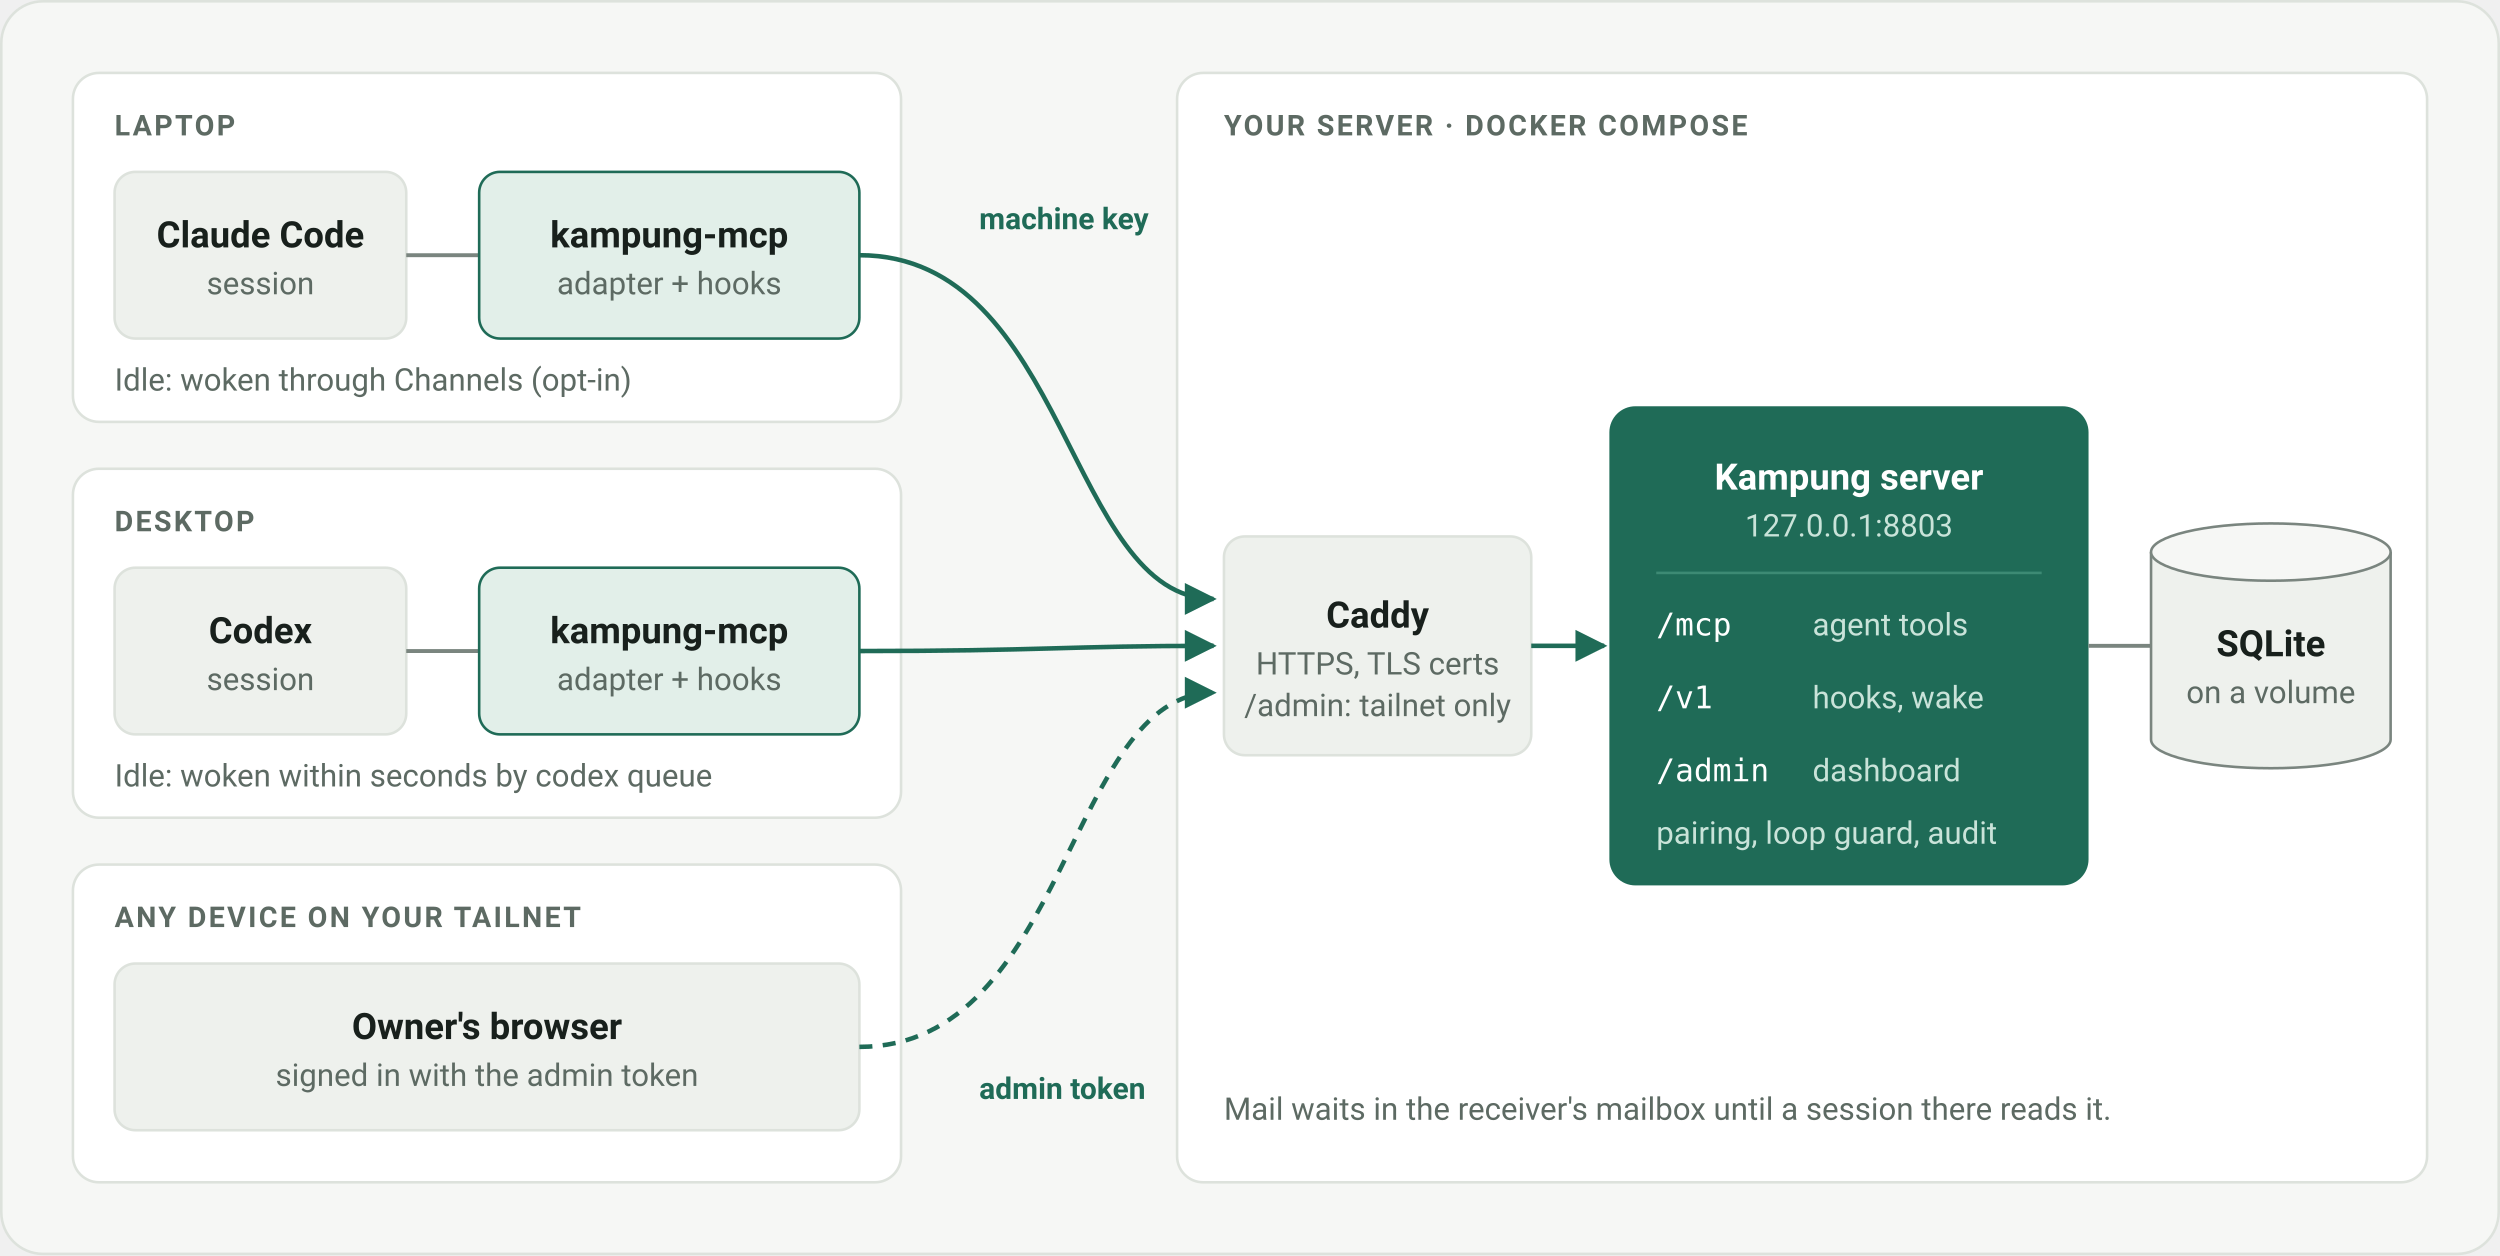
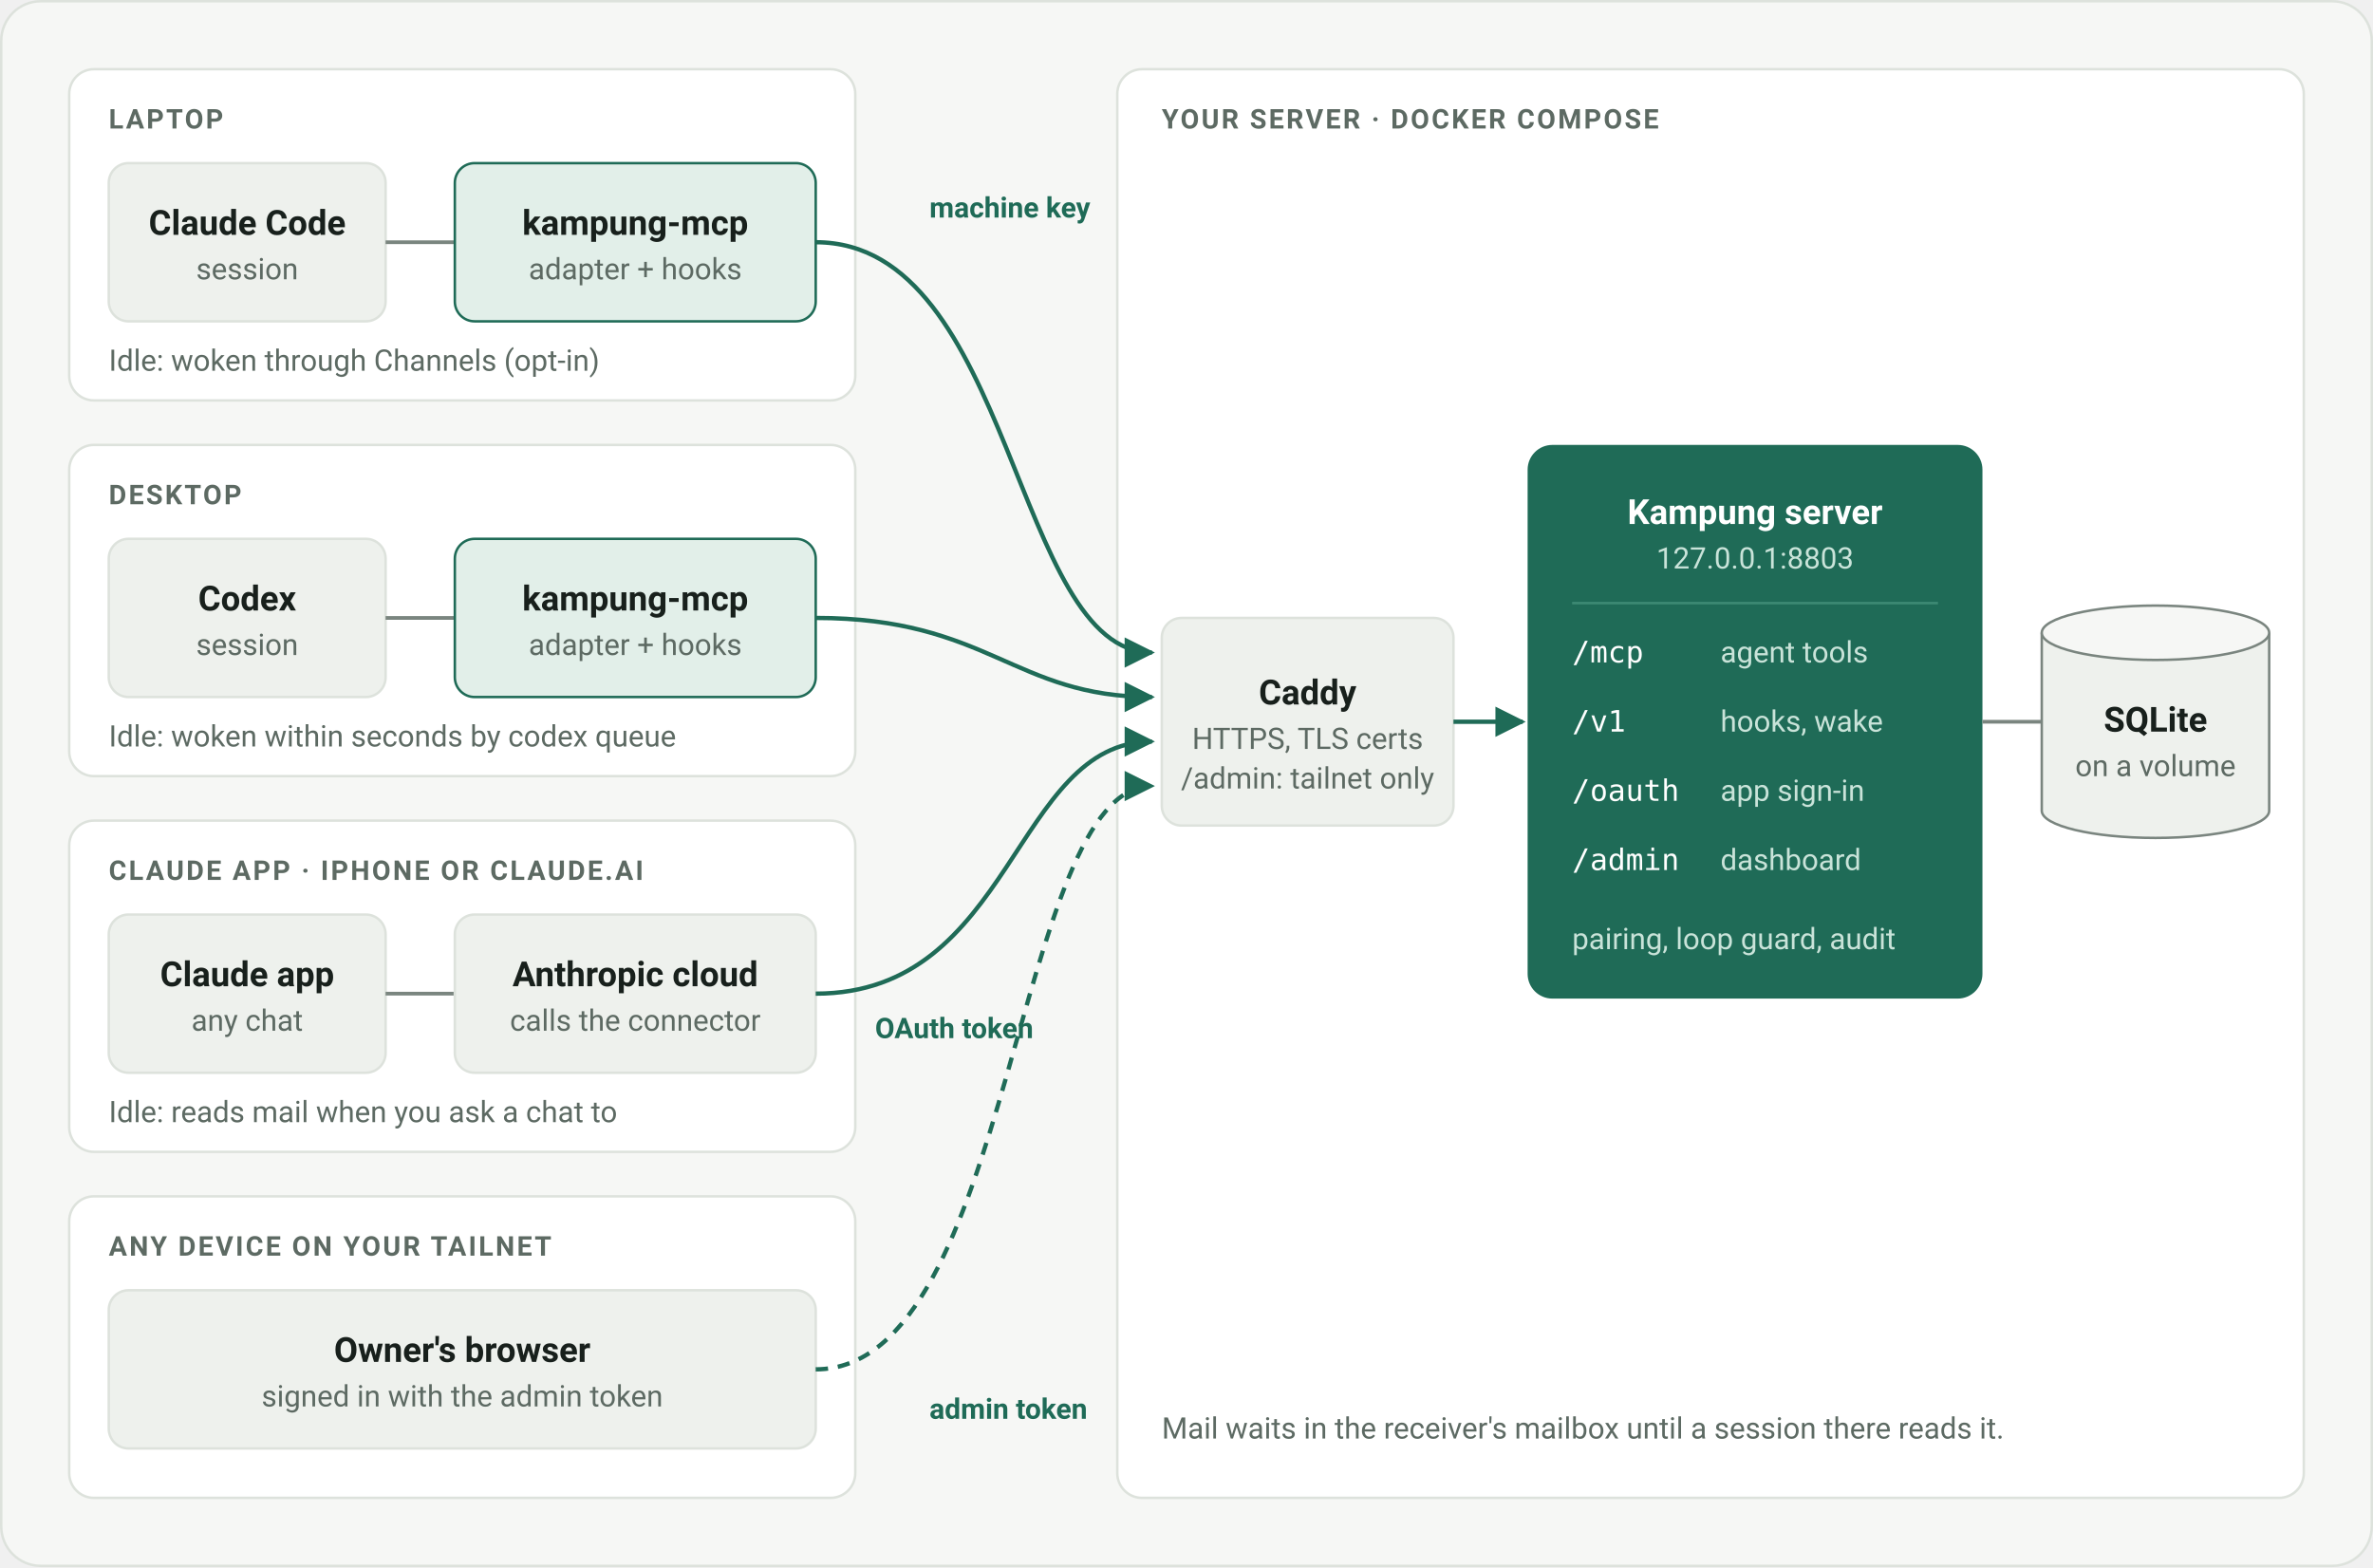
- <svg xmlns="http://www.w3.org/2000/svg" width="960" height="482" viewBox="0 0 960 482" role="img" aria-labelledby="t d">
+ <svg xmlns="http://www.w3.org/2000/svg" width="960" height="634" viewBox="0 0 960 634" role="img" aria-labelledby="t d">
  <defs>
    <marker id="arrow" viewBox="0 0 10 10" refX="9" refY="5" markerWidth="7" markerHeight="7" orient="auto-start-reverse">
      <path d="M0,0 L10,5 L0,10 z" fill="#1f6b57" />
    </marker>
    <style>
      text { font-family: -apple-system, BlinkMacSystemFont, "Segoe UI", Roboto, "Helvetica Neue", Arial, sans-serif; fill: #18201c; }
      .eyebrow { font-size: 11px; font-weight: 600; letter-spacing: 0.08em; fill: #5d6a63; }
      .title { font-size: 14px; font-weight: 600; }
      .sub { font-size: 12px; fill: #5d6a63; }
      .mono { font-family: ui-monospace, "SF Mono", Menlo, Consolas, monospace; font-size: 12px; }
      .on-dark { fill: #ffffff; }
      .on-dark-sub { fill: #c9e3d9; }
      .edge { font-size: 11.5px; font-weight: 600; fill: #1f6b57; }
    </style>
  </defs>
-   <rect x="0.5" y="0.5" width="959" height="481" rx="16" fill="#f6f7f5" stroke="#dde2dc" />
+   <rect x="0.5" y="0.5" width="959" height="633" rx="16" fill="#f6f7f5" stroke="#dde2dc" />
  <g>
    <rect x="28" y="28" width="318" height="134" rx="10" fill="#ffffff" stroke="#dde2dc" />
    <text x="44" y="52" class="eyebrow">LAPTOP</text>
    <rect x="44" y="66" width="112" height="64" rx="8" fill="#eef1ed" stroke="#dde2dc" />
    <text x="100" y="95" text-anchor="middle" class="title">Claude Code</text>
    <text x="100" y="113" text-anchor="middle" class="sub">session</text>
    <line x1="156" y1="98" x2="184" y2="98" stroke="#7a857f" stroke-width="1.5" />
    <rect x="184" y="66" width="146" height="64" rx="8" fill="#e2efe9" stroke="#1f6b57" />
    <text x="257" y="95" text-anchor="middle" class="title">kampung-mcp</text>
    <text x="257" y="113" text-anchor="middle" class="sub">adapter + hooks</text>
    <text x="44" y="150" class="sub">Idle: woken through Channels (opt-in)</text>
  </g>
  <g>
    <rect x="28" y="180" width="318" height="134" rx="10" fill="#ffffff" stroke="#dde2dc" />
    <text x="44" y="204" class="eyebrow">DESKTOP</text>
    <rect x="44" y="218" width="112" height="64" rx="8" fill="#eef1ed" stroke="#dde2dc" />
    <text x="100" y="247" text-anchor="middle" class="title">Codex</text>
    <text x="100" y="265" text-anchor="middle" class="sub">session</text>
    <line x1="156" y1="250" x2="184" y2="250" stroke="#7a857f" stroke-width="1.5" />
    <rect x="184" y="218" width="146" height="64" rx="8" fill="#e2efe9" stroke="#1f6b57" />
    <text x="257" y="247" text-anchor="middle" class="title">kampung-mcp</text>
    <text x="257" y="265" text-anchor="middle" class="sub">adapter + hooks</text>
    <text x="44" y="302" class="sub">Idle: woken within seconds by codex queue</text>
  </g>
  <g>
-     <rect x="28" y="332" width="318" height="122" rx="10" fill="#ffffff" stroke="#dde2dc" />
-     <text x="44" y="356" class="eyebrow">ANY DEVICE ON YOUR TAILNET</text>
-     <rect x="44" y="370" width="286" height="64" rx="8" fill="#eef1ed" stroke="#dde2dc" />
-     <text x="187" y="399" text-anchor="middle" class="title">Owner's browser</text>
-     <text x="187" y="417" text-anchor="middle" class="sub">signed in with the admin token</text>
+     <rect x="28" y="332" width="318" height="134" rx="10" fill="#ffffff" stroke="#dde2dc" />
+     <text x="44" y="356" class="eyebrow">CLAUDE APP · IPHONE OR CLAUDE.AI</text>
+     <rect x="44" y="370" width="112" height="64" rx="8" fill="#eef1ed" stroke="#dde2dc" />
+     <text x="100" y="399" text-anchor="middle" class="title">Claude app</text>
+     <text x="100" y="417" text-anchor="middle" class="sub">any chat</text>
+     <line x1="156" y1="402" x2="184" y2="402" stroke="#7a857f" stroke-width="1.5" />
+     <rect x="184" y="370" width="146" height="64" rx="8" fill="#eef1ed" stroke="#dde2dc" />
+     <text x="257" y="399" text-anchor="middle" class="title">Anthropic cloud</text>
+     <text x="257" y="417" text-anchor="middle" class="sub">calls the connector</text>
+     <text x="44" y="454" class="sub">Idle: reads mail when you ask a chat to</text>
  </g>
-   <rect x="452" y="28" width="480" height="426" rx="10" fill="#ffffff" stroke="#dde2dc" />
+   <g>
+     <rect x="28" y="484" width="318" height="122" rx="10" fill="#ffffff" stroke="#dde2dc" />
+     <text x="44" y="508" class="eyebrow">ANY DEVICE ON YOUR TAILNET</text>
+     <rect x="44" y="522" width="286" height="64" rx="8" fill="#eef1ed" stroke="#dde2dc" />
+     <text x="187" y="551" text-anchor="middle" class="title">Owner's browser</text>
+     <text x="187" y="569" text-anchor="middle" class="sub">signed in with the admin token</text>
+   </g>
+   <rect x="452" y="28" width="480" height="578" rx="10" fill="#ffffff" stroke="#dde2dc" />
  <text x="470" y="52" class="eyebrow">YOUR SERVER · DOCKER COMPOSE</text>
-   <rect x="470" y="206" width="118" height="84" rx="8" fill="#eef1ed" stroke="#dde2dc" />
-   <text x="529" y="241" text-anchor="middle" class="title">Caddy</text>
-   <text x="529" y="259" text-anchor="middle" class="sub">HTTPS, TLS certs</text>
-   <text x="529" y="275" text-anchor="middle" class="sub">/admin: tailnet only</text>
-   <rect x="618" y="156" width="184" height="184" rx="10" fill="#1f6b57" />
-   <text x="710" y="188" text-anchor="middle" class="title on-dark">Kampung server</text>
-   <text x="710" y="206" text-anchor="middle" class="sub on-dark-sub">127.0.0.1:8803</text>
-   <line x1="636" y1="220" x2="784" y2="220" stroke="#3d8a74" />
-   <text x="636" y="244" class="mono on-dark">/mcp</text>
-   <text x="696" y="244" class="sub on-dark-sub">agent tools</text>
-   <text x="636" y="272" class="mono on-dark">/v1</text>
-   <text x="696" y="272" class="sub on-dark-sub">hooks, wake</text>
-   <text x="636" y="300" class="mono on-dark">/admin</text>
-   <text x="696" y="300" class="sub on-dark-sub">dashboard</text>
-   <text x="636" y="324" class="sub on-dark-sub">pairing, loop guard, audit</text>
-   <line x1="588" y1="248" x2="616" y2="248" stroke="#1f6b57" stroke-width="1.75" marker-end="url(#arrow)" />
+   <rect x="470" y="250" width="118" height="84" rx="8" fill="#eef1ed" stroke="#dde2dc" />
+   <text x="529" y="285" text-anchor="middle" class="title">Caddy</text>
+   <text x="529" y="303" text-anchor="middle" class="sub">HTTPS, TLS certs</text>
+   <text x="529" y="319" text-anchor="middle" class="sub">/admin: tailnet only</text>
+   <rect x="618" y="180" width="184" height="224" rx="10" fill="#1f6b57" />
+   <text x="710" y="212" text-anchor="middle" class="title on-dark">Kampung server</text>
+   <text x="710" y="230" text-anchor="middle" class="sub on-dark-sub">127.0.0.1:8803</text>
+   <line x1="636" y1="244" x2="784" y2="244" stroke="#3d8a74" />
+   <text x="636" y="268" class="mono on-dark">/mcp</text>
+   <text x="696" y="268" class="sub on-dark-sub">agent tools</text>
+   <text x="636" y="296" class="mono on-dark">/v1</text>
+   <text x="696" y="296" class="sub on-dark-sub">hooks, wake</text>
+   <text x="636" y="324" class="mono on-dark">/oauth</text>
+   <text x="696" y="324" class="sub on-dark-sub">app sign-in</text>
+   <text x="636" y="352" class="mono on-dark">/admin</text>
+   <text x="696" y="352" class="sub on-dark-sub">dashboard</text>
+   <text x="636" y="384" class="sub on-dark-sub">pairing, loop guard, audit</text>
+   <line x1="588" y1="292" x2="616" y2="292" stroke="#1f6b57" stroke-width="1.75" marker-end="url(#arrow)" />
  <g>
-     <path d="M826,212 v72 a46,11 0 0 0 92,0 v-72" fill="#eef1ed" stroke="#7a857f" />
-     <ellipse cx="872" cy="212" rx="46" ry="11" fill="#f6f7f5" stroke="#7a857f" />
-     <text x="872" y="252" text-anchor="middle" class="title">SQLite</text>
-     <text x="872" y="270" text-anchor="middle" class="sub">on a volume</text>
+     <path d="M826,256 v72 a46,11 0 0 0 92,0 v-72" fill="#eef1ed" stroke="#7a857f" />
+     <ellipse cx="872" cy="256" rx="46" ry="11" fill="#f6f7f5" stroke="#7a857f" />
+     <text x="872" y="296" text-anchor="middle" class="title">SQLite</text>
+     <text x="872" y="314" text-anchor="middle" class="sub">on a volume</text>
  </g>
-   <line x1="802" y1="248" x2="826" y2="248" stroke="#7a857f" stroke-width="1.5" />
-   <path d="M330,98 C410,98 410,230 466,230" fill="none" stroke="#1f6b57" stroke-width="1.75" marker-end="url(#arrow)" />
-   <path d="M330,250 C400,250 410,248 466,248" fill="none" stroke="#1f6b57" stroke-width="1.75" marker-end="url(#arrow)" />
-   <path d="M330,402 C410,402 410,266 466,266" fill="none" stroke="#1f6b57" stroke-width="1.75" stroke-dasharray="5 4" marker-end="url(#arrow)" />
+   <line x1="802" y1="292" x2="826" y2="292" stroke="#7a857f" stroke-width="1.5" />
+   <path d="M330,98 C410,98 410,264 466,264" fill="none" stroke="#1f6b57" stroke-width="1.75" marker-end="url(#arrow)" />
+   <path d="M330,250 C400,250 410,282 466,282" fill="none" stroke="#1f6b57" stroke-width="1.75" marker-end="url(#arrow)" />
+   <path d="M330,402 C410,402 410,300 466,300" fill="none" stroke="#1f6b57" stroke-width="1.75" marker-end="url(#arrow)" />
+   <path d="M330,554 C410,554 410,318 466,318" fill="none" stroke="#1f6b57" stroke-width="1.75" stroke-dasharray="5 4" marker-end="url(#arrow)" />
  <text x="376" y="88" class="edge">machine key</text>
-   <text x="376" y="422" class="edge">admin token</text>
-   <text x="470" y="430" class="sub">Mail waits in the receiver's mailbox until a session there reads it.</text>
+   <text x="354" y="420" class="edge">OAuth token</text>
+   <text x="376" y="574" class="edge">admin token</text>
+   <text x="470" y="582" class="sub">Mail waits in the receiver's mailbox until a session there reads it.</text>
</svg>
